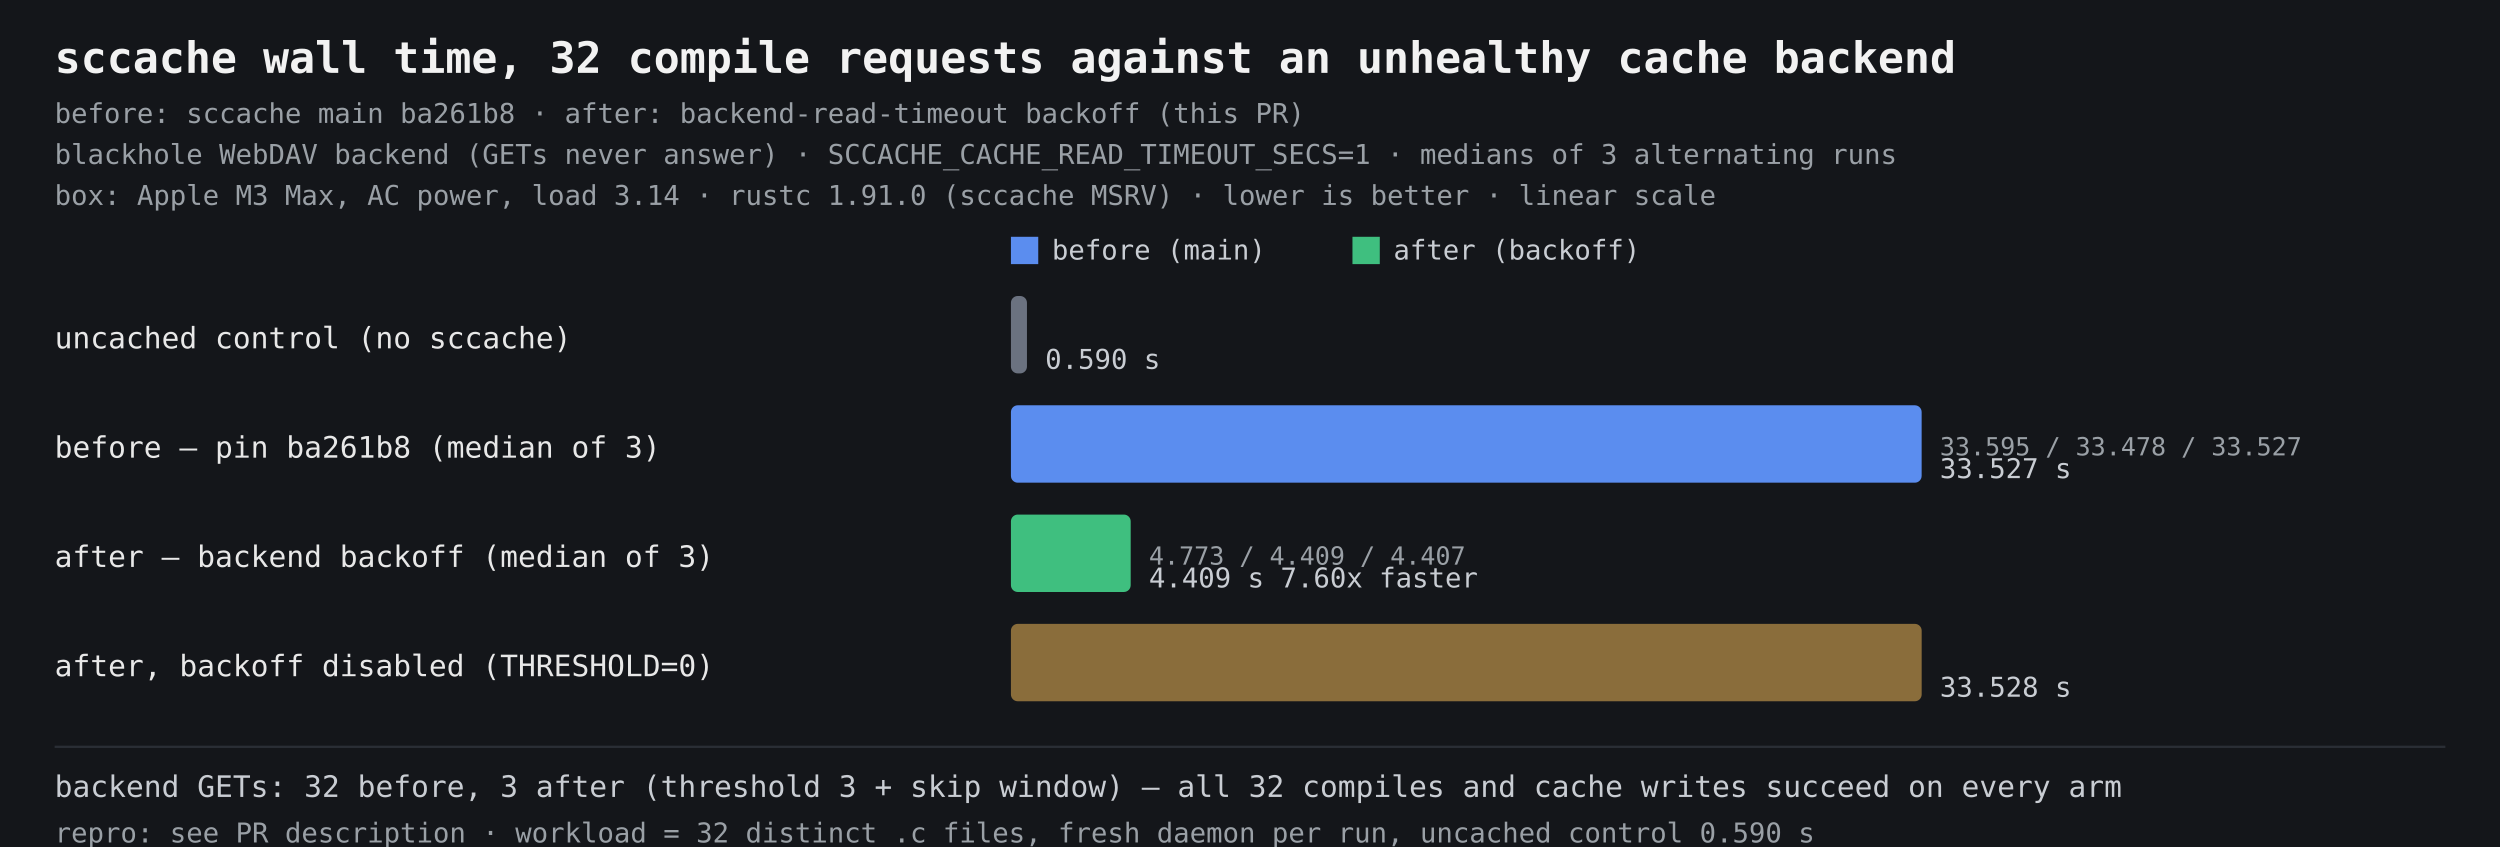
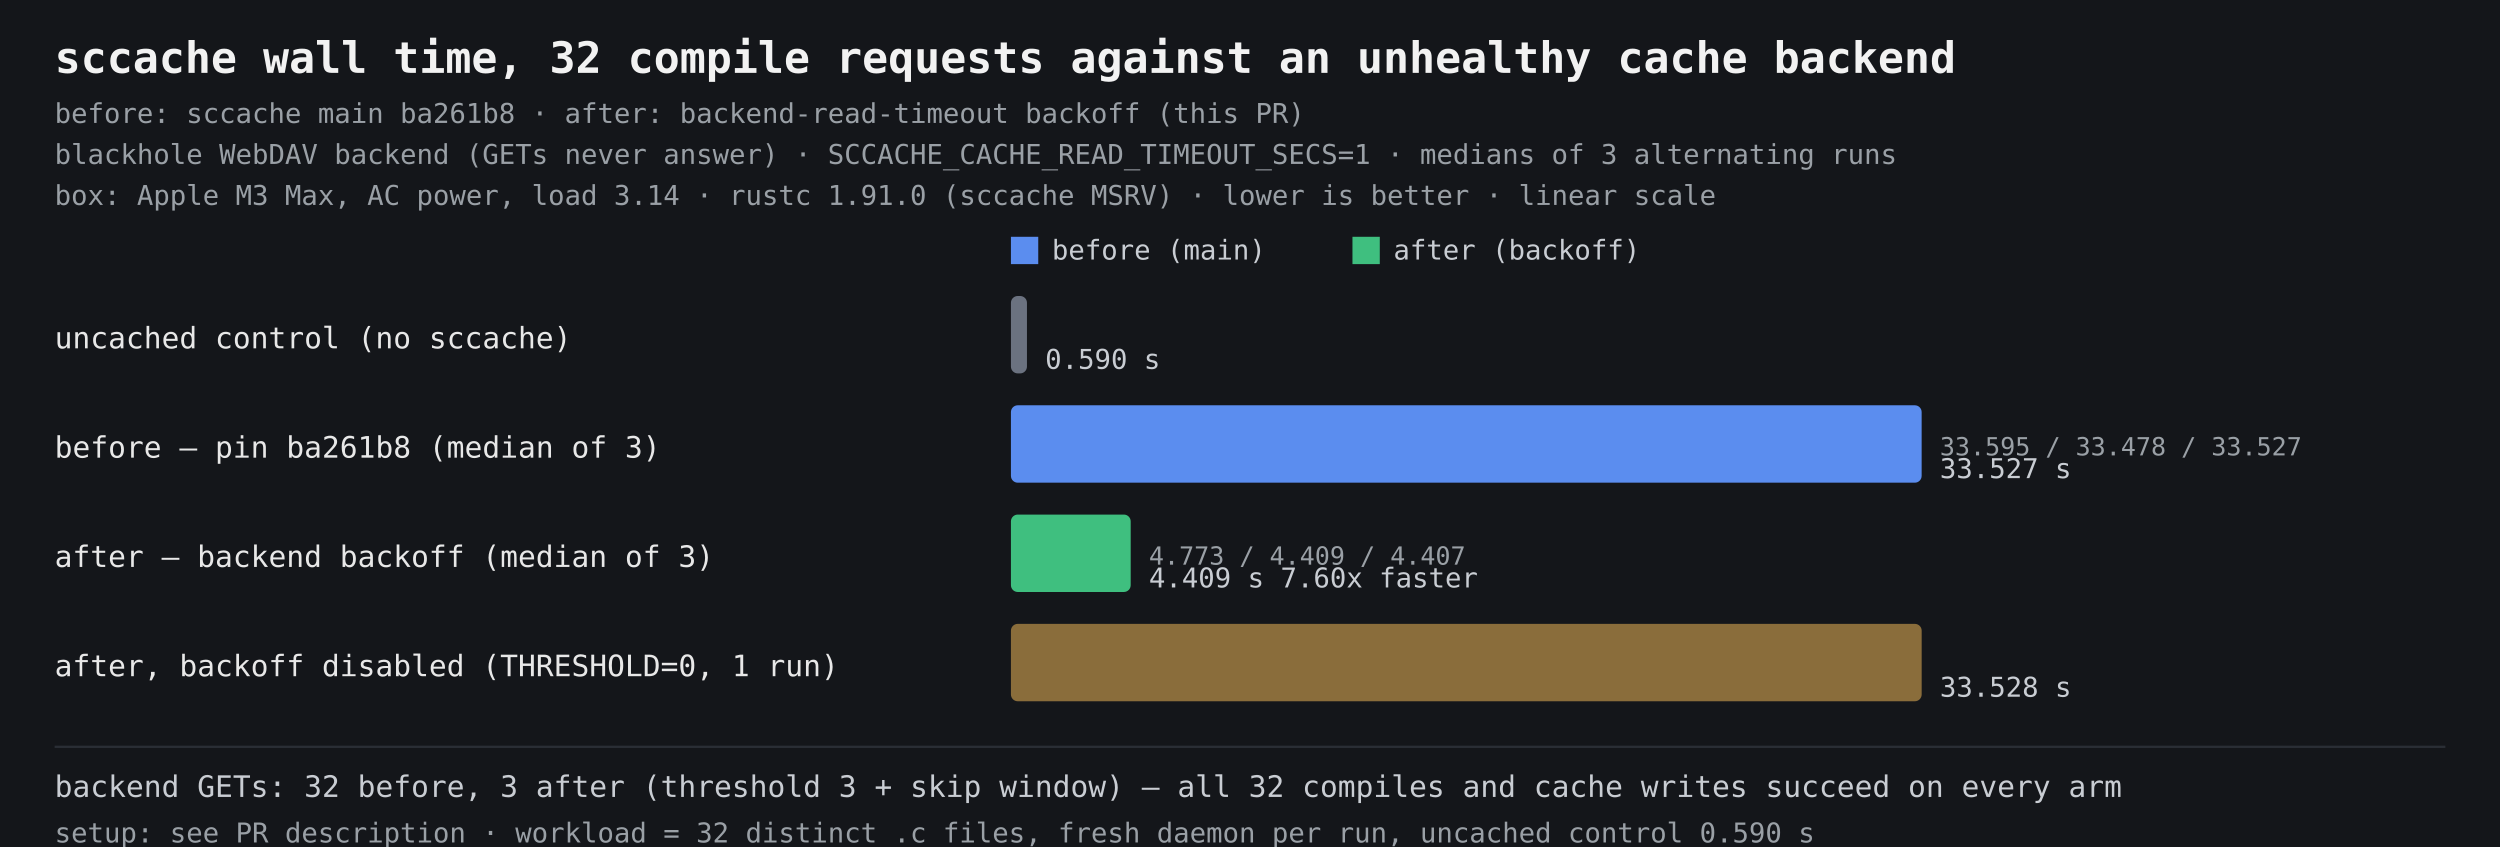
<svg xmlns="http://www.w3.org/2000/svg" width="1098" height="372" viewBox="0 0 1098 372" font-family="ui-monospace,Menlo,monospace">
  <rect width="1098" height="372" fill="#14161a" />
  <text x="24" y="32" fill="#f2f2f2" font-size="19" font-weight="bold">sccache wall time, 32 compile requests against an unhealthy cache backend</text>
  <text x="24" y="54" fill="#9aa0a6" font-size="12">before: sccache main ba261b8 · after: backend-read-timeout backoff (this PR)</text>
  <text x="24" y="72" fill="#9aa0a6" font-size="12">blackhole WebDAV backend (GETs never answer) · SCCACHE_CACHE_READ_TIMEOUT_SECS=1 · medians of 3 alternating runs</text>
  <text x="24" y="90" fill="#9aa0a6" font-size="12">box: Apple M3 Max, AC power, load 3.14 · rustc 1.91.0 (sccache MSRV) · lower is better · linear scale</text>
  <rect x="444" y="104" width="12" height="12" fill="#5b8def" />
  <text x="462" y="114" fill="#c9cdd3" font-size="12">before (main)</text>
  <rect x="594" y="104" width="12" height="12" fill="#3fbf7f" />
  <text x="612" y="114" fill="#c9cdd3" font-size="12">after (backoff)</text>
  <text x="24" y="153" fill="#e8e8e8" font-size="13">uncached control (no sccache)</text>
  <rect x="444" y="130" width="7.039" height="34" fill="#6b7280" rx="3" />
  <text x="459.039" y="162" fill="#c9cdd3" font-size="12">0.590 s</text>
  <text x="24" y="201" fill="#e8e8e8" font-size="13">before — pin ba261b8 (median of 3)</text>
  <rect x="444" y="178" width="399.988" height="34" fill="#5b8def" rx="3" />
  <text x="851.988" y="200" fill="#9aa0a6" font-size="11">33.595 / 33.478 / 33.527</text>
  <text x="851.988" y="210" fill="#c9cdd3" font-size="12">33.527 s</text>
  <text x="24" y="249" fill="#e8e8e8" font-size="13">after — backend backoff (median of 3)</text>
  <rect x="444" y="226" width="52.601" height="34" fill="#3fbf7f" rx="3" />
  <text x="504.601" y="248" fill="#9aa0a6" font-size="11">4.773 / 4.409 / 4.407</text>
  <text x="504.601" y="258" fill="#c9cdd3" font-size="12">4.409 s  7.60x faster</text>
-   <text x="24" y="297" fill="#e8e8e8" font-size="13">after, backoff disabled (THRESHOLD=0)</text>
+   <text x="24" y="297" fill="#e8e8e8" font-size="13">after, backoff disabled (THRESHOLD=0, 1 run)</text>
  <rect x="444" y="274" width="400.0" height="34" fill="#8a6d3b" rx="3" />
  <text x="852.0" y="306" fill="#c9cdd3" font-size="12">33.528 s</text>
  <line x1="24" y1="328" x2="1074" y2="328" stroke="#2a2e35" />
  <text x="24" y="350" fill="#c9cdd3" font-size="13">backend GETs: 32 before, 3 after (threshold 3 + skip window) — all 32 compiles and cache writes succeed on every arm</text>
-   <text x="24" y="370" fill="#9aa0a6" font-size="12">repro: see PR description · workload = 32 distinct .c files, fresh daemon per run, uncached control 0.590 s</text>
+   <text x="24" y="370" fill="#9aa0a6" font-size="12">setup: see PR description · workload = 32 distinct .c files, fresh daemon per run, uncached control 0.590 s</text>
</svg>
